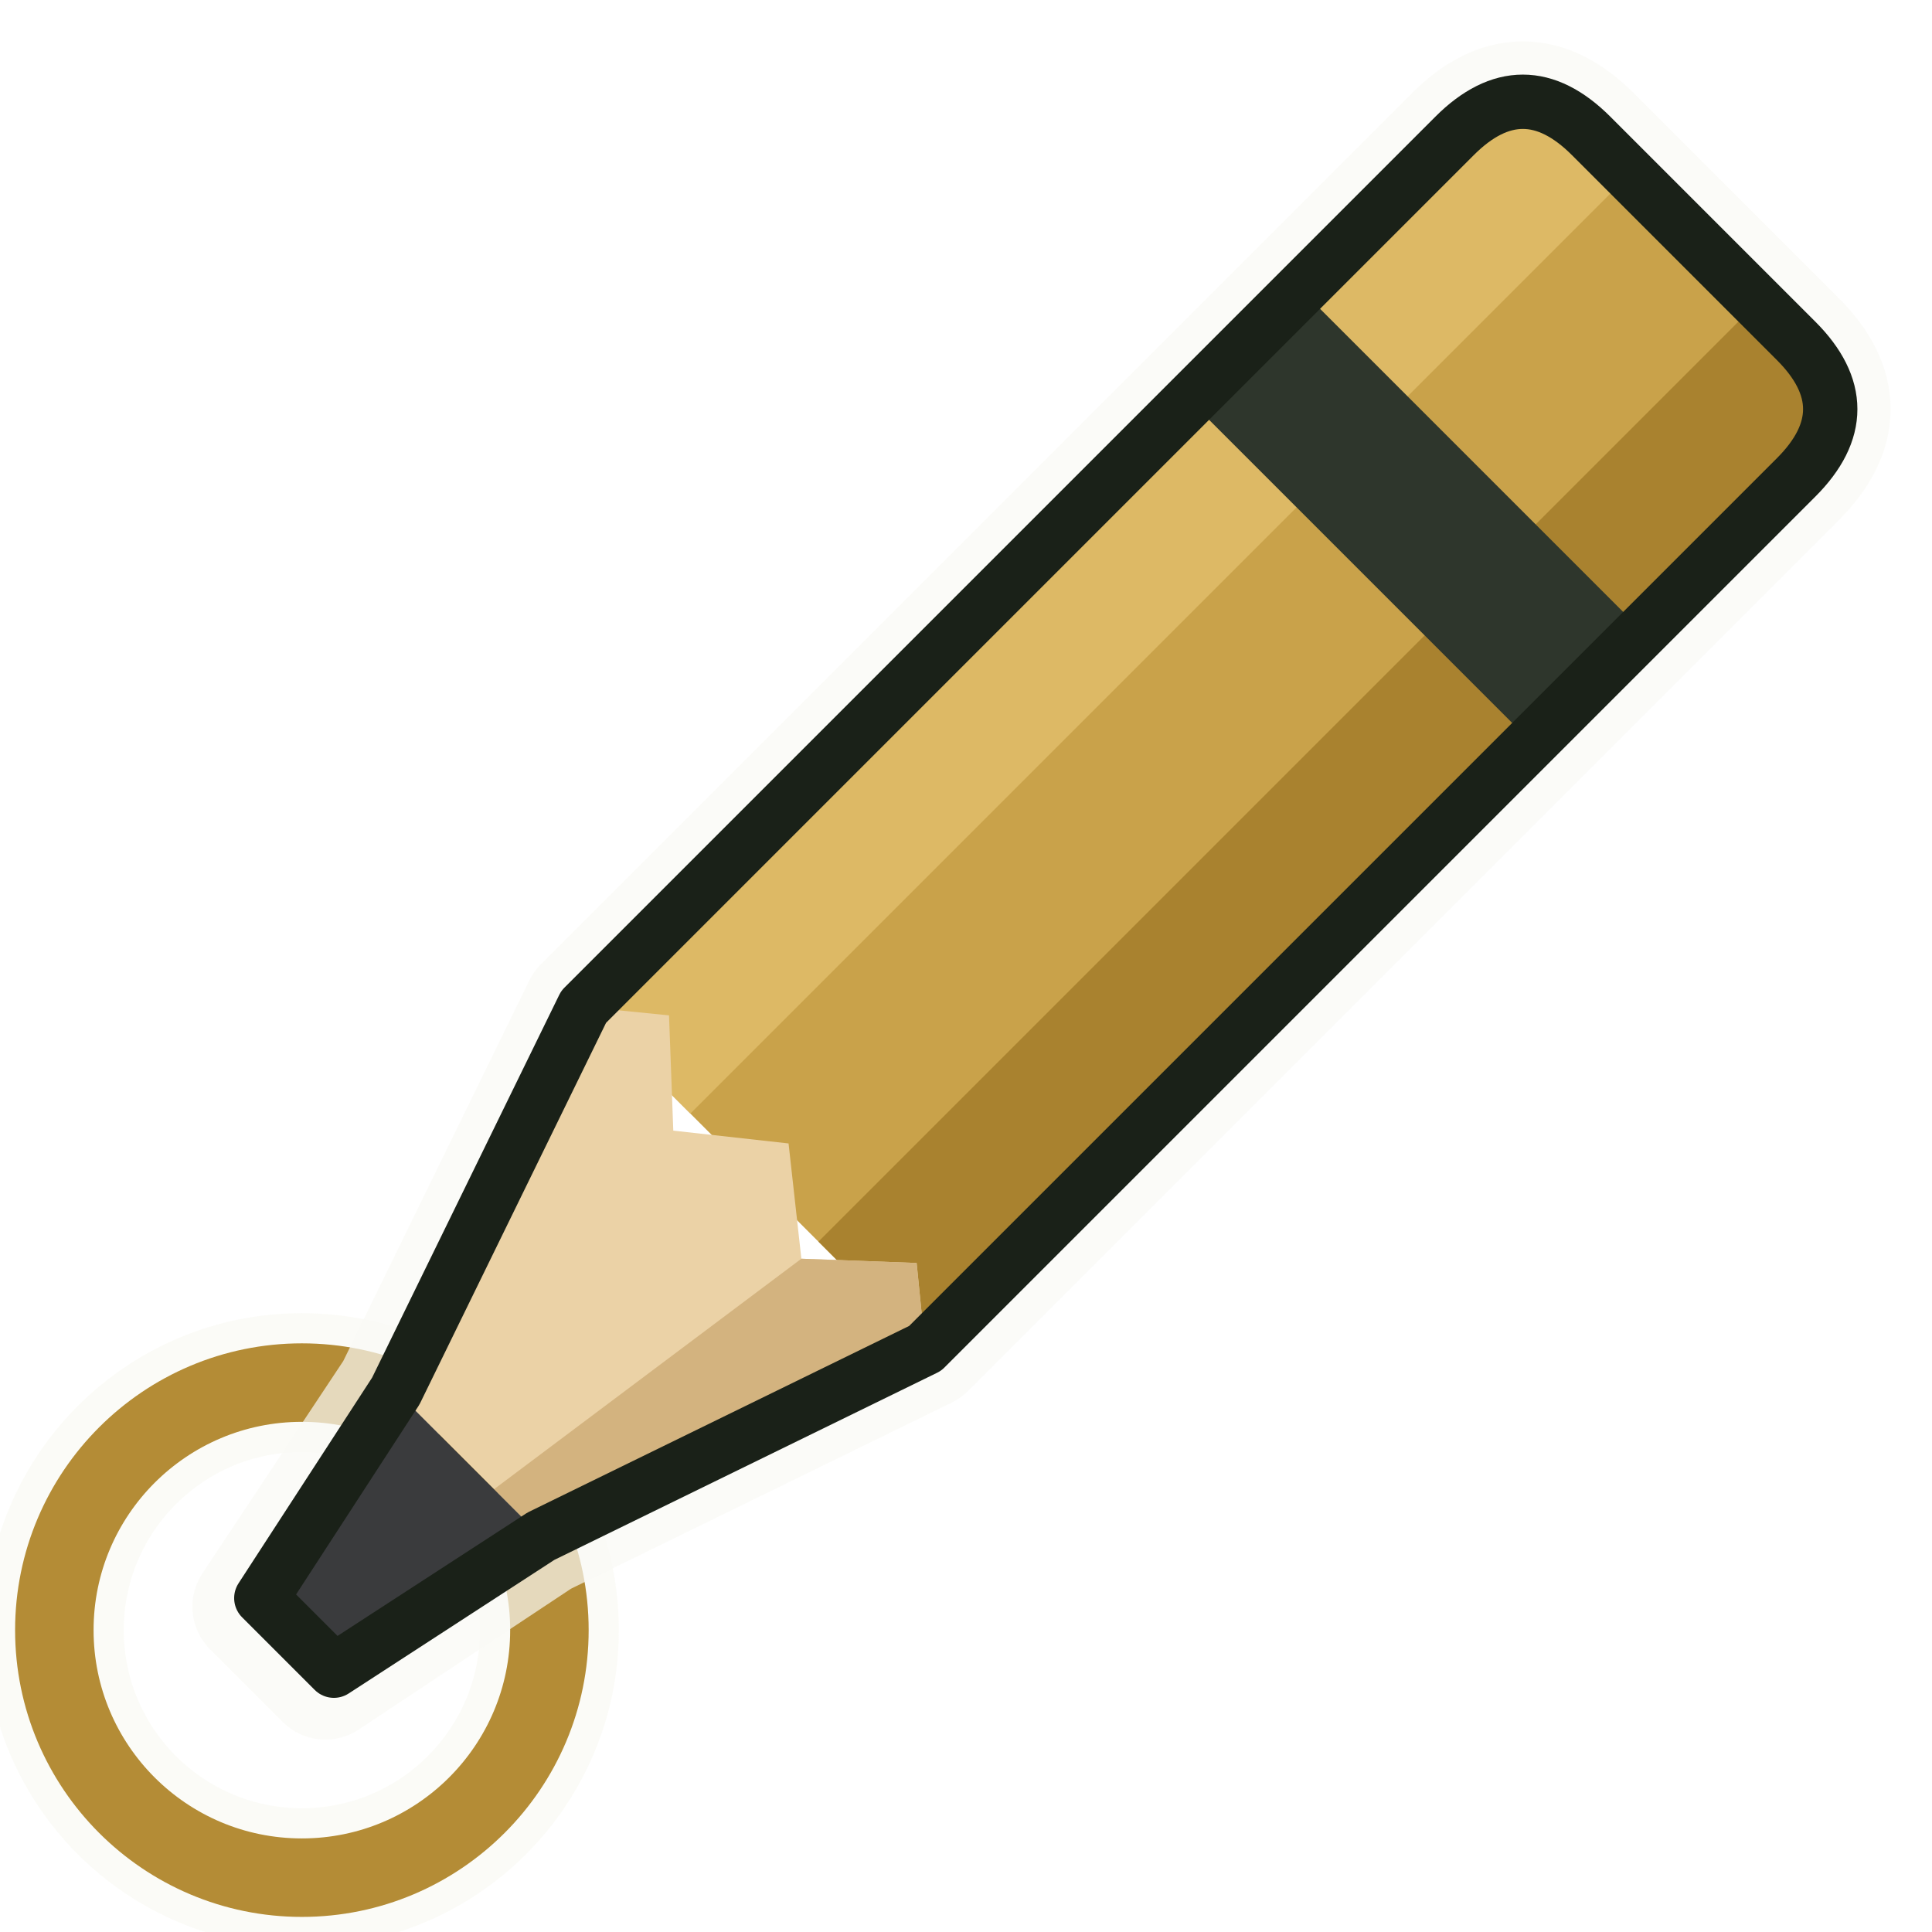
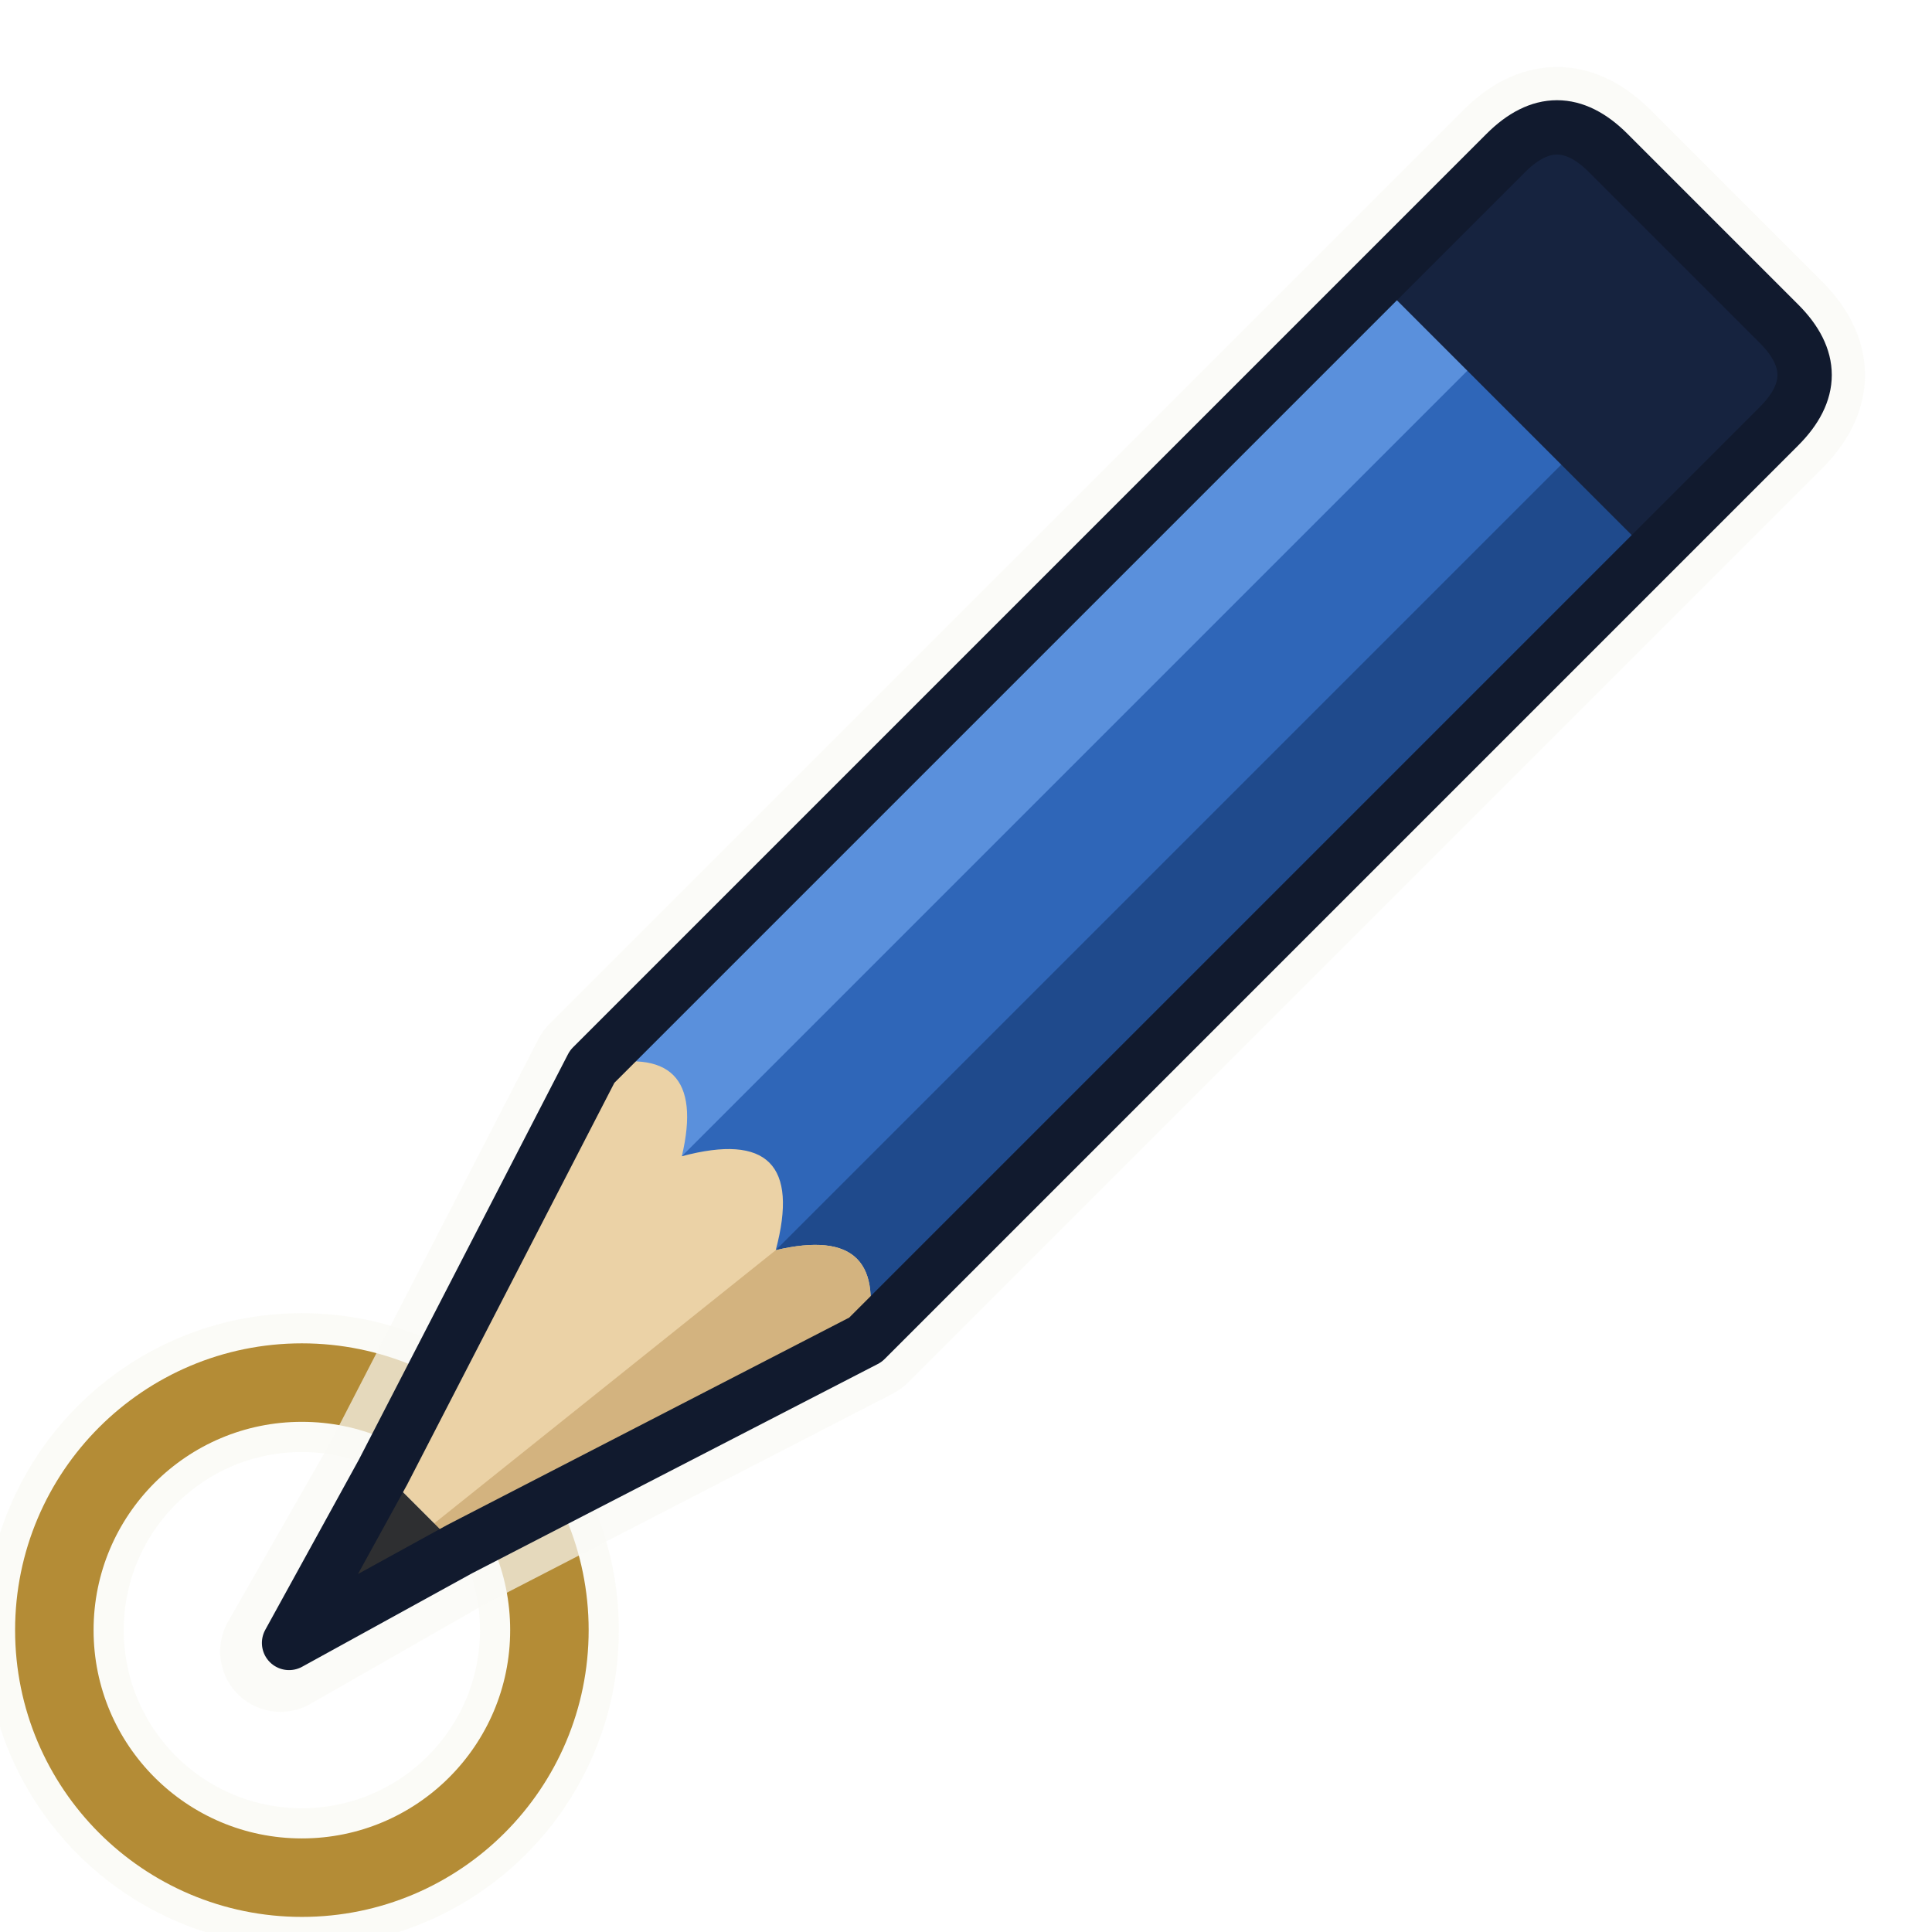
<svg xmlns="http://www.w3.org/2000/svg" width="32" height="32" viewBox="0 0 32 32">
  <circle cx="5" cy="27" r="4.1" fill="none" stroke="#FAFAF5" stroke-opacity=".85" stroke-width="2.3" />
  <circle cx="5" cy="27" r="4.1" fill="none" stroke="#B48C36" stroke-width="1.3" />
  <g transform="translate(5 27) rotate(45)">
-     <path d="M-.85 .3 L-1.7 -3.9 L-4 -10.6 V-31 Q-4 -32.6 -2.4 -32.6 H2.4 Q4 -32.6 4 -31 V-10.6 L1.7 -3.9 L.85 .3 Z" fill="none" stroke="#FAFAF5" stroke-opacity=".7" stroke-width="2" stroke-linejoin="round" />
-     <path d="M-4 -10.6 V-31 Q-4 -32.6 -2.4 -32.6 H2.4 Q4 -32.6 4 -31 V-10.6 Z" fill="#C9A24A" />
-     <path d="M-4 -10.6 V-31 Q-4 -32.6 -2.4 -32.6 H-1.5 V-10.6 Z" fill="#DDB965" />
-     <path d="M1.5 -10.6 V-32.6 H2.4 Q4 -32.6 4 -31 V-10.6 Z" fill="#A9822F" />
-     <rect x="-4" y="-27.4" width="8" height="2.6" fill="#2E362C" />
-     <path d="M-4 -10.6 L-2.9 -11.5 L-1.5 -10.2 L0 -11.4 L1.5 -10.2 L2.9 -11.5 L4 -10.6 L1.7 -3.9 H-1.7 Z" fill="#EBD2A6" />
-     <path d="M1.5 -10.2 L2.9 -11.5 L4 -10.6 L1.7 -3.9 H.6 Z" fill="#D3B37F" />
-     <path d="M-1.7 -3.9 H1.7 L.85 0 H-.85 Z" fill="#3A3B3D" />
-     <path d="M-.85 .1 L-1.7 -3.9 L-4 -10.6 V-31 Q-4 -32.6 -2.4 -32.6 H2.4 Q4 -32.6 4 -31 V-10.6 L1.7 -3.9 L.85 .1 Z" fill="none" stroke="#1A2118" stroke-width=".9" stroke-linejoin="round" />
+     <path d="M0 .5 L-.9 -2.8 L-3.2 -10 V-31.4 Q-3.2 -32.6 -2 -32.6 H2 Q3.2 -32.6 3.2 -31.4 V-10 L.9 -2.8 Z" fill="none" stroke="#FAFAF5" stroke-opacity=".7" stroke-width="2" stroke-linejoin="round" />
+     <path d="M-3.2 -9.6 V-31.4 Q-3.2 -32.6 -2 -32.6 H2 Q3.2 -32.6 3.2 -31.4 V-9.6 Z" fill="#2F66B8" />
+     <path d="M-3.2 -9.6 V-31.4 Q-3.2 -32.6 -2 -32.6 H-1.1 V-9.6 Z" fill="#5A90DC" />
+     <path d="M1.1 -9.6 V-32.6 H2 Q3.2 -32.6 3.2 -31.4 V-9.6 Z" fill="#1F4A8C" />
+     <path d="M-3.2 -28.4 V-31.4 Q-3.2 -32.6 -2 -32.6 H2 Q3.2 -32.6 3.2 -31.4 V-28.4 Z" fill="#16233F" />
+     <path d="M-3.2 -10 Q-2.15 -11.7 -1.1 -10 Q0 -11.9 1.1 -10 Q2.15 -11.7 3.2 -10 L.9 -2.8 H-.9 Z" fill="#EBD2A6" />
+     <path d="M1.1 -10 Q2.15 -11.7 3.2 -10 L.9 -2.8 H.3 Z" fill="#D3B37F" />
+     <path d="M-.9 -2.8 H.9 L0 .2 Z" fill="#2E2F31" />
+     <path d="M0 .3 L-.9 -2.8 L-3.2 -10 V-31.4 Q-3.2 -32.6 -2 -32.6 H2 Q3.2 -32.6 3.2 -31.4 V-10 L.9 -2.8 Z" fill="none" stroke="#111A2E" stroke-width=".9" stroke-linejoin="round" />
  </g>
</svg>
